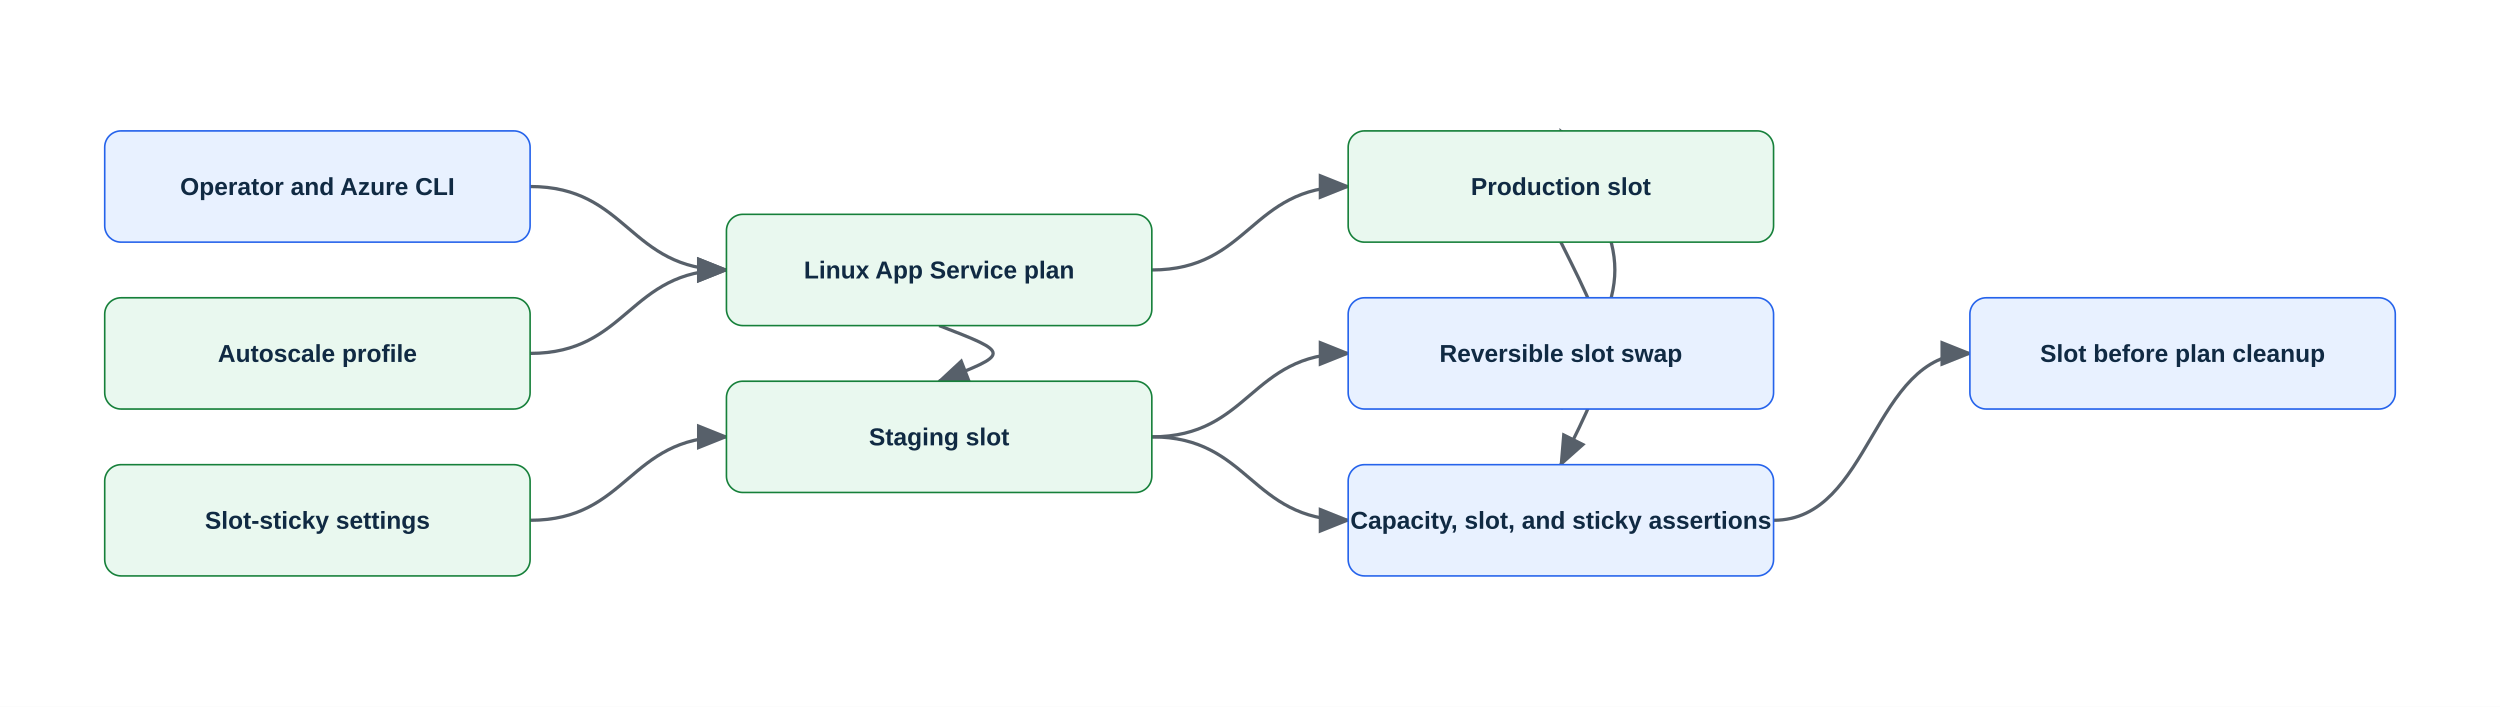
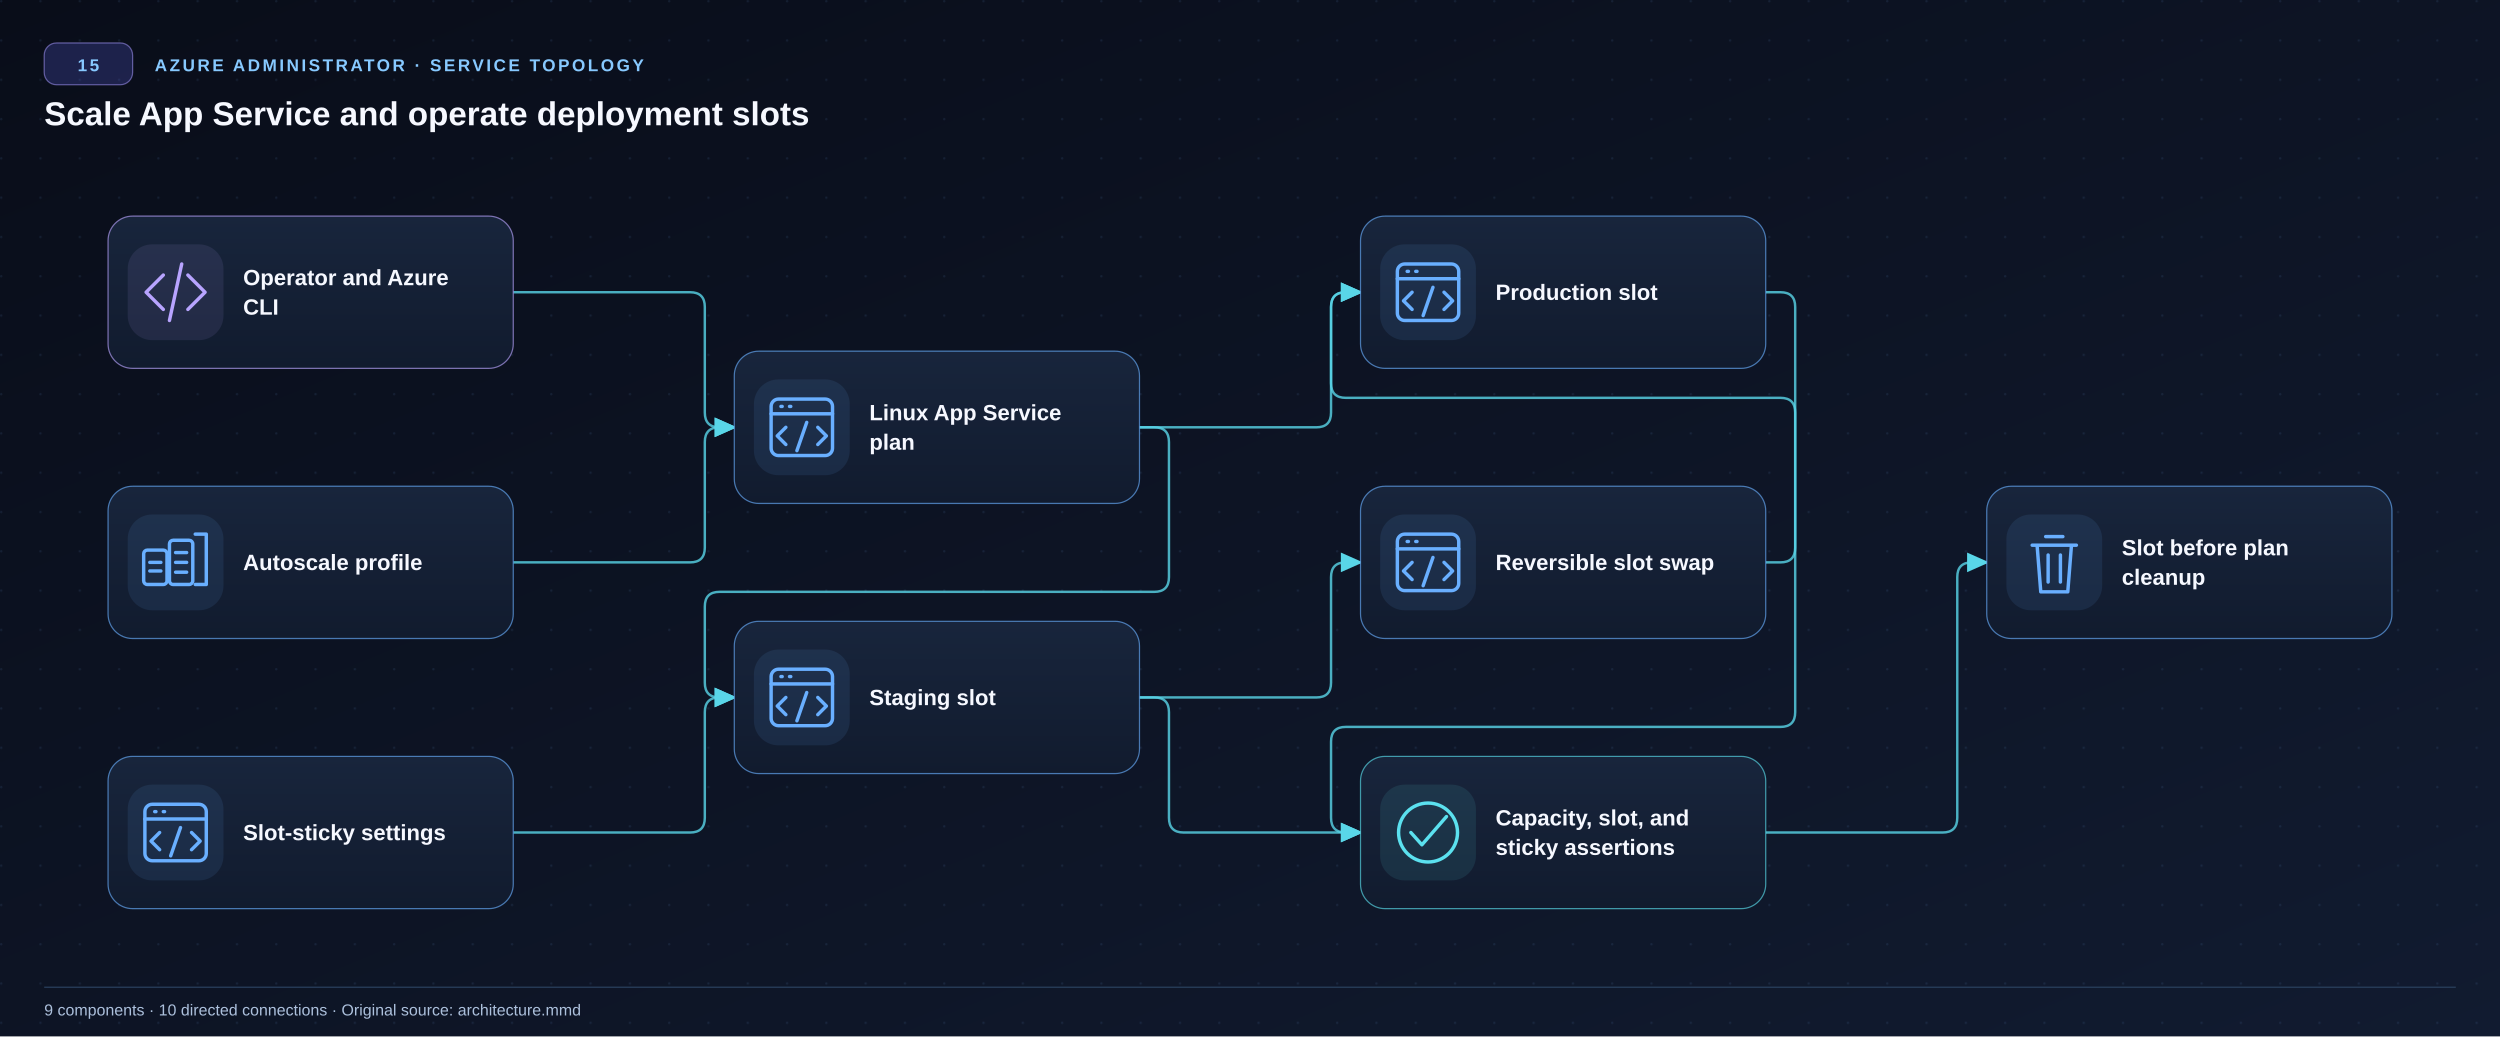
- <svg xmlns="http://www.w3.org/2000/svg" width="1528" height="432" viewBox="0 0 1528 432" role="img" aria-labelledby="lab15-title lab15-desc">
+ <svg xmlns="http://www.w3.org/2000/svg" width="2036" height="844" viewBox="0 0 2036 844" role="img" aria-labelledby="lab15-title lab15-desc">
  <defs>
-     <marker id="arrow" markerWidth="10" markerHeight="8" refX="9" refY="4" orient="auto" markerUnits="strokeWidth">
-       <path d="M 0 0 L 10 4 L 0 8 z" fill="#57606a" />
+     <linearGradient id="canvas-fill" x2="1" y2="1">
+       <stop stop-color="#090D19" />
+       <stop offset="1" stop-color="#111B30" />
+     </linearGradient>
+     <linearGradient id="card-fill" x2="0" y2="1">
+       <stop stop-color="#18253C" />
+       <stop offset="1" stop-color="#111B2E" />
+     </linearGradient>
+     <pattern id="grid" width="32" height="32" patternUnits="userSpaceOnUse">
+       <circle cx="1" cy="1" r="1" fill="#72A6E8" opacity=".10" />
+     </pattern>
+     <marker id="arrow" markerWidth="9" markerHeight="8" refX="8" refY="4" orient="auto" markerUnits="strokeWidth">
+       <path d="M0 0L9 4L0 8z" fill="#59D6E8" />
    </marker>
    <style>
-       .edge { fill: none; stroke: #57606a; stroke-width: 2; marker-end: url(#arrow); }
-       .edge-label-bg { fill: #ffffff; opacity: .94; }
-       .edge-label { fill: #57606a; font: 13px 'Segoe UI', Arial, sans-serif; text-anchor: middle; dominant-baseline: central; }
-       .node-label { font: 600 15px 'Segoe UI', Arial, sans-serif; text-anchor: middle; dominant-baseline: central; }
+       .edge { fill: none; stroke: #59D6E8; stroke-width: 2; stroke-opacity: .8; marker-end: url(#arrow); }
+       .node-label { fill: #F6F8FF; font: 600 18px 'Segoe UI', Arial, sans-serif; dominant-baseline: central; }
+       .edge-label { fill: #D9F8FD; font: 13px 'Segoe UI', Arial, sans-serif; text-anchor: middle; dominant-baseline: central; }
+       .heading { fill: #F6F8FF; font: 700 27px 'Segoe UI', Arial, sans-serif; }
+       .eyebrow { fill: #87C9FF; font: 600 14px 'Segoe UI', Arial, sans-serif; letter-spacing: 2px; }
+       .footer { fill: #ACC0DC; font: 13px 'Segoe UI', Arial, sans-serif; }
    </style>
  </defs>
-   <rect width="100%" height="100%" fill="#ffffff" />
+   <rect width="100%" height="100%" fill="url(#canvas-fill)" />
+   <rect width="100%" height="100%" fill="url(#grid)" />
  <g aria-hidden="true">
-     <path class="edge" d="M 324 114 C 384 114, 384 165, 444 165" />
-     <path class="edge" d="M 704 165 C 764 165, 764 114, 824 114" />
-     <path class="edge" d="M 574 199 C 618 216, 618 216, 574 233" />
-     <path class="edge" d="M 324 216 C 384 216, 384 165, 444 165" />
-     <path class="edge" d="M 704 267 C 764 267, 764 216, 824 216" />
-     <path class="edge" d="M 954 250 C 998 165, 998 165, 954 80" />
-     <path class="edge" d="M 324 318 C 384 318, 384 267, 444 267" />
-     <path class="edge" d="M 954 148 C 988 216, 988 216, 954 284" />
-     <path class="edge" d="M 704 267 C 764 267, 764 318, 824 318" />
-     <path class="edge" d="M 1084 318 C 1144 318, 1144 216, 1204 216" />
-     <rect x="64" y="80" width="260" height="68" rx="10" fill="#e8f1ff" stroke="#2563eb" />
-     <text x="194" y="114" class="node-label" fill="#102a43">Operator and Azure CLI</text>
-     <rect x="444" y="131" width="260" height="68" rx="10" fill="#e9f8ef" stroke="#16803a" />
-     <text x="574" y="165" class="node-label" fill="#102a43">Linux App Service plan</text>
-     <rect x="824" y="80" width="260" height="68" rx="10" fill="#e9f8ef" stroke="#16803a" />
-     <text x="954" y="114" class="node-label" fill="#102a43">Production slot</text>
-     <rect x="444" y="233" width="260" height="68" rx="10" fill="#e9f8ef" stroke="#16803a" />
-     <text x="574" y="267" class="node-label" fill="#102a43">Staging slot</text>
-     <rect x="64" y="182" width="260" height="68" rx="10" fill="#e9f8ef" stroke="#16803a" />
-     <text x="194" y="216" class="node-label" fill="#102a43">Autoscale profile</text>
-     <rect x="824" y="182" width="260" height="68" rx="10" fill="#e8f1ff" stroke="#2563eb" />
-     <text x="954" y="216" class="node-label" fill="#102a43">Reversible slot swap</text>
-     <rect x="64" y="284" width="260" height="68" rx="10" fill="#e9f8ef" stroke="#16803a" />
-     <text x="194" y="318" class="node-label" fill="#102a43">Slot-sticky settings</text>
-     <rect x="824" y="284" width="260" height="68" rx="10" fill="#e8f1ff" stroke="#2563eb" />
-     <text x="954" y="318" class="node-label" fill="#102a43">Capacity, slot, and sticky assertions</text>
-     <rect x="1204" y="182" width="260" height="68" rx="10" fill="#e8f1ff" stroke="#2563eb" />
-     <text x="1334" y="216" class="node-label" fill="#102a43">Slot before plan cleanup</text>
+     <rect x="36" y="35" width="72" height="34" rx="10" fill="#6366F1" fill-opacity=".23" stroke="#A295F9" stroke-opacity=".55" />
+     <text x="72" y="58" class="eyebrow" text-anchor="middle">15</text>
+     <text x="126" y="58" class="eyebrow">AZURE ADMINISTRATOR · SERVICE TOPOLOGY</text>
+     <text x="36" y="102" class="heading">Scale App Service and operate deployment slots</text>
+     <path id="edge-0" data-source="A" data-target="P" class="edge" d="M 418 238 L 562 238 Q 574 238 574 250 L 574 336 Q 574 348 586 348 L 598 348" />
+     <path id="edge-1" data-source="P" data-target="PR" class="edge" d="M 928 348 L 1072 348 Q 1084 348 1084 336 L 1084 250 Q 1084 238 1096 238 L 1108 238" />
+     <path id="edge-2" data-source="P" data-target="ST" class="edge" d="M 928 348 L 940 348 Q 952 348 952 360 L 952 470 Q 952 482 940 482 L 586 482 Q 574 482 574 494 L 574 556 Q 574 568 586 568 L 598 568" />
+     <path id="edge-3" data-source="AS" data-target="P" class="edge" d="M 418 458 L 562 458 Q 574 458 574 446 L 574 360 Q 574 348 586 348 L 598 348" />
+     <path id="edge-4" data-source="ST" data-target="SW" class="edge" d="M 928 568 L 1072 568 Q 1084 568 1084 556 L 1084 470 Q 1084 458 1096 458 L 1108 458" />
+     <path id="edge-5" data-source="SW" data-target="PR" class="edge" d="M 1438 458 L 1450 458 Q 1462 458 1462 446 L 1462 336 Q 1462 324 1450 324 L 1096 324 Q 1084 324 1084 312 L 1084 250 Q 1084 238 1096 238 L 1108 238" />
+     <path id="edge-6" data-source="SS" data-target="ST" class="edge" d="M 418 678 L 562 678 Q 574 678 574 666 L 574 580 Q 574 568 586 568 L 598 568" />
+     <path id="edge-7" data-source="PR" data-target="V" class="edge" d="M 1438 238 L 1450 238 Q 1462 238 1462 250 L 1462 580 Q 1462 592 1450 592 L 1096 592 Q 1084 592 1084 604 L 1084 666 Q 1084 678 1096 678 L 1108 678" />
+     <path id="edge-8" data-source="ST" data-target="V" class="edge" d="M 928 568 L 940 568 Q 952 568 952 580 L 952 666 Q 952 678 964 678 L 1108 678" />
+     <path id="edge-9" data-source="V" data-target="C" class="edge" d="M 1438 678 L 1582 678 Q 1594 678 1594 666 L 1594 470 Q 1594 458 1606 458 L 1618 458" />
+     <g id="node-A" data-service-icon="code">
+       <rect x="88" y="176" width="330" height="124" rx="20" fill="url(#card-fill)" stroke="#B8A4FF" stroke-opacity=".64" />
+       <rect x="104" y="199" width="78" height="78" rx="20" fill="#B8A4FF" fill-opacity=".10" />
+       <g transform="translate(111 206)" fill="none" stroke="#B8A4FF" stroke-width="2.8" stroke-linecap="round" stroke-linejoin="round">
+         <path d="M22 18L8 32l14 14M42 18l14 14-14 14M37 9L27 55" />
+       </g>
+       <text x="198" y="226" class="node-label">Operator and Azure</text>
+       <text x="198" y="250" class="node-label">CLI</text>
+     </g>
+     <g id="node-P" data-service-icon="app">
+       <rect x="598" y="286" width="330" height="124" rx="20" fill="url(#card-fill)" stroke="#69AFFF" stroke-opacity=".64" />
+       <rect x="614" y="309" width="78" height="78" rx="20" fill="#69AFFF" fill-opacity=".10" />
+       <g transform="translate(621 316)" fill="none" stroke="#69AFFF" stroke-width="2.8" stroke-linecap="round" stroke-linejoin="round">
+         <rect x="7" y="9" width="50" height="46" rx="6" />
+         <path d="M7 21h50M15 15h1M22 15h1M19 32l-7 7 7 7M45 32l7 7-7 7M36 28l-8 23" />
+       </g>
+       <text x="708" y="336" class="node-label">Linux App Service</text>
+       <text x="708" y="360" class="node-label">plan</text>
+     </g>
+     <g id="node-PR" data-service-icon="app">
+       <rect x="1108" y="176" width="330" height="124" rx="20" fill="url(#card-fill)" stroke="#69AFFF" stroke-opacity=".64" />
+       <rect x="1124" y="199" width="78" height="78" rx="20" fill="#69AFFF" fill-opacity=".10" />
+       <g transform="translate(1131 206)" fill="none" stroke="#69AFFF" stroke-width="2.8" stroke-linecap="round" stroke-linejoin="round">
+         <rect x="7" y="9" width="50" height="46" rx="6" />
+         <path d="M7 21h50M15 15h1M22 15h1M19 32l-7 7 7 7M45 32l7 7-7 7M36 28l-8 23" />
+       </g>
+       <text x="1218" y="238" class="node-label">Production slot</text>
+     </g>
+     <g id="node-ST" data-service-icon="app">
+       <rect x="598" y="506" width="330" height="124" rx="20" fill="url(#card-fill)" stroke="#69AFFF" stroke-opacity=".64" />
+       <rect x="614" y="529" width="78" height="78" rx="20" fill="#69AFFF" fill-opacity=".10" />
+       <g transform="translate(621 536)" fill="none" stroke="#69AFFF" stroke-width="2.8" stroke-linecap="round" stroke-linejoin="round">
+         <rect x="7" y="9" width="50" height="46" rx="6" />
+         <path d="M7 21h50M15 15h1M22 15h1M19 32l-7 7 7 7M45 32l7 7-7 7M36 28l-8 23" />
+       </g>
+       <text x="708" y="568" class="node-label">Staging slot</text>
+     </g>
+     <g id="node-AS" data-service-icon="scale">
+       <rect x="88" y="396" width="330" height="124" rx="20" fill="url(#card-fill)" stroke="#69AFFF" stroke-opacity=".64" />
+       <rect x="104" y="419" width="78" height="78" rx="20" fill="#69AFFF" fill-opacity=".10" />
+       <g transform="translate(111 426)" fill="none" stroke="#69AFFF" stroke-width="2.8" stroke-linecap="round" stroke-linejoin="round">
+         <rect x="6" y="22" width="19" height="28" rx="3" />
+         <rect x="27" y="14" width="19" height="36" rx="3" />
+         <path d="M48 9h9v41h-9M11 32h9M11 39h9M32 24h9M32 32h9M32 40h9" />
+       </g>
+       <text x="198" y="458" class="node-label">Autoscale profile</text>
+     </g>
+     <g id="node-SW" data-service-icon="app">
+       <rect x="1108" y="396" width="330" height="124" rx="20" fill="url(#card-fill)" stroke="#69AFFF" stroke-opacity=".64" />
+       <rect x="1124" y="419" width="78" height="78" rx="20" fill="#69AFFF" fill-opacity=".10" />
+       <g transform="translate(1131 426)" fill="none" stroke="#69AFFF" stroke-width="2.8" stroke-linecap="round" stroke-linejoin="round">
+         <rect x="7" y="9" width="50" height="46" rx="6" />
+         <path d="M7 21h50M15 15h1M22 15h1M19 32l-7 7 7 7M45 32l7 7-7 7M36 28l-8 23" />
+       </g>
+       <text x="1218" y="458" class="node-label">Reversible slot swap</text>
+     </g>
+     <g id="node-SS" data-service-icon="app">
+       <rect x="88" y="616" width="330" height="124" rx="20" fill="url(#card-fill)" stroke="#69AFFF" stroke-opacity=".64" />
+       <rect x="104" y="639" width="78" height="78" rx="20" fill="#69AFFF" fill-opacity=".10" />
+       <g transform="translate(111 646)" fill="none" stroke="#69AFFF" stroke-width="2.8" stroke-linecap="round" stroke-linejoin="round">
+         <rect x="7" y="9" width="50" height="46" rx="6" />
+         <path d="M7 21h50M15 15h1M22 15h1M19 32l-7 7 7 7M45 32l7 7-7 7M36 28l-8 23" />
+       </g>
+       <text x="198" y="678" class="node-label">Slot-sticky settings</text>
+     </g>
+     <g id="node-V" data-service-icon="check">
+       <rect x="1108" y="616" width="330" height="124" rx="20" fill="url(#card-fill)" stroke="#5BE1EF" stroke-opacity=".64" />
+       <rect x="1124" y="639" width="78" height="78" rx="20" fill="#5BE1EF" fill-opacity=".10" />
+       <g transform="translate(1131 646)" fill="none" stroke="#5BE1EF" stroke-width="2.8" stroke-linecap="round" stroke-linejoin="round">
+         <circle cx="32" cy="32" r="24" />
+         <path d="M18 32l9 10 20-23" />
+       </g>
+       <text x="1218" y="666" class="node-label">Capacity, slot, and</text>
+       <text x="1218" y="690" class="node-label">sticky assertions</text>
+     </g>
+     <g id="node-C" data-service-icon="cleanup">
+       <rect x="1618" y="396" width="330" height="124" rx="20" fill="url(#card-fill)" stroke="#69AFFF" stroke-opacity=".64" />
+       <rect x="1634" y="419" width="78" height="78" rx="20" fill="#69AFFF" fill-opacity=".10" />
+       <g transform="translate(1641 426)" fill="none" stroke="#69AFFF" stroke-width="2.8" stroke-linecap="round" stroke-linejoin="round">
+         <path d="M14 18h36M25 11h14M18 18l3 38h22l3-38M27 26v22M37 26v22" />
+       </g>
+       <text x="1728" y="446" class="node-label">Slot before plan</text>
+       <text x="1728" y="470" class="node-label">cleanup</text>
+     </g>
+     <path d="M36 804H2000" stroke="#29405D" />
+     <text x="36" y="827" class="footer">9 components · 10 directed connections · Original source: architecture.mmd</text>
  </g>
</svg>
